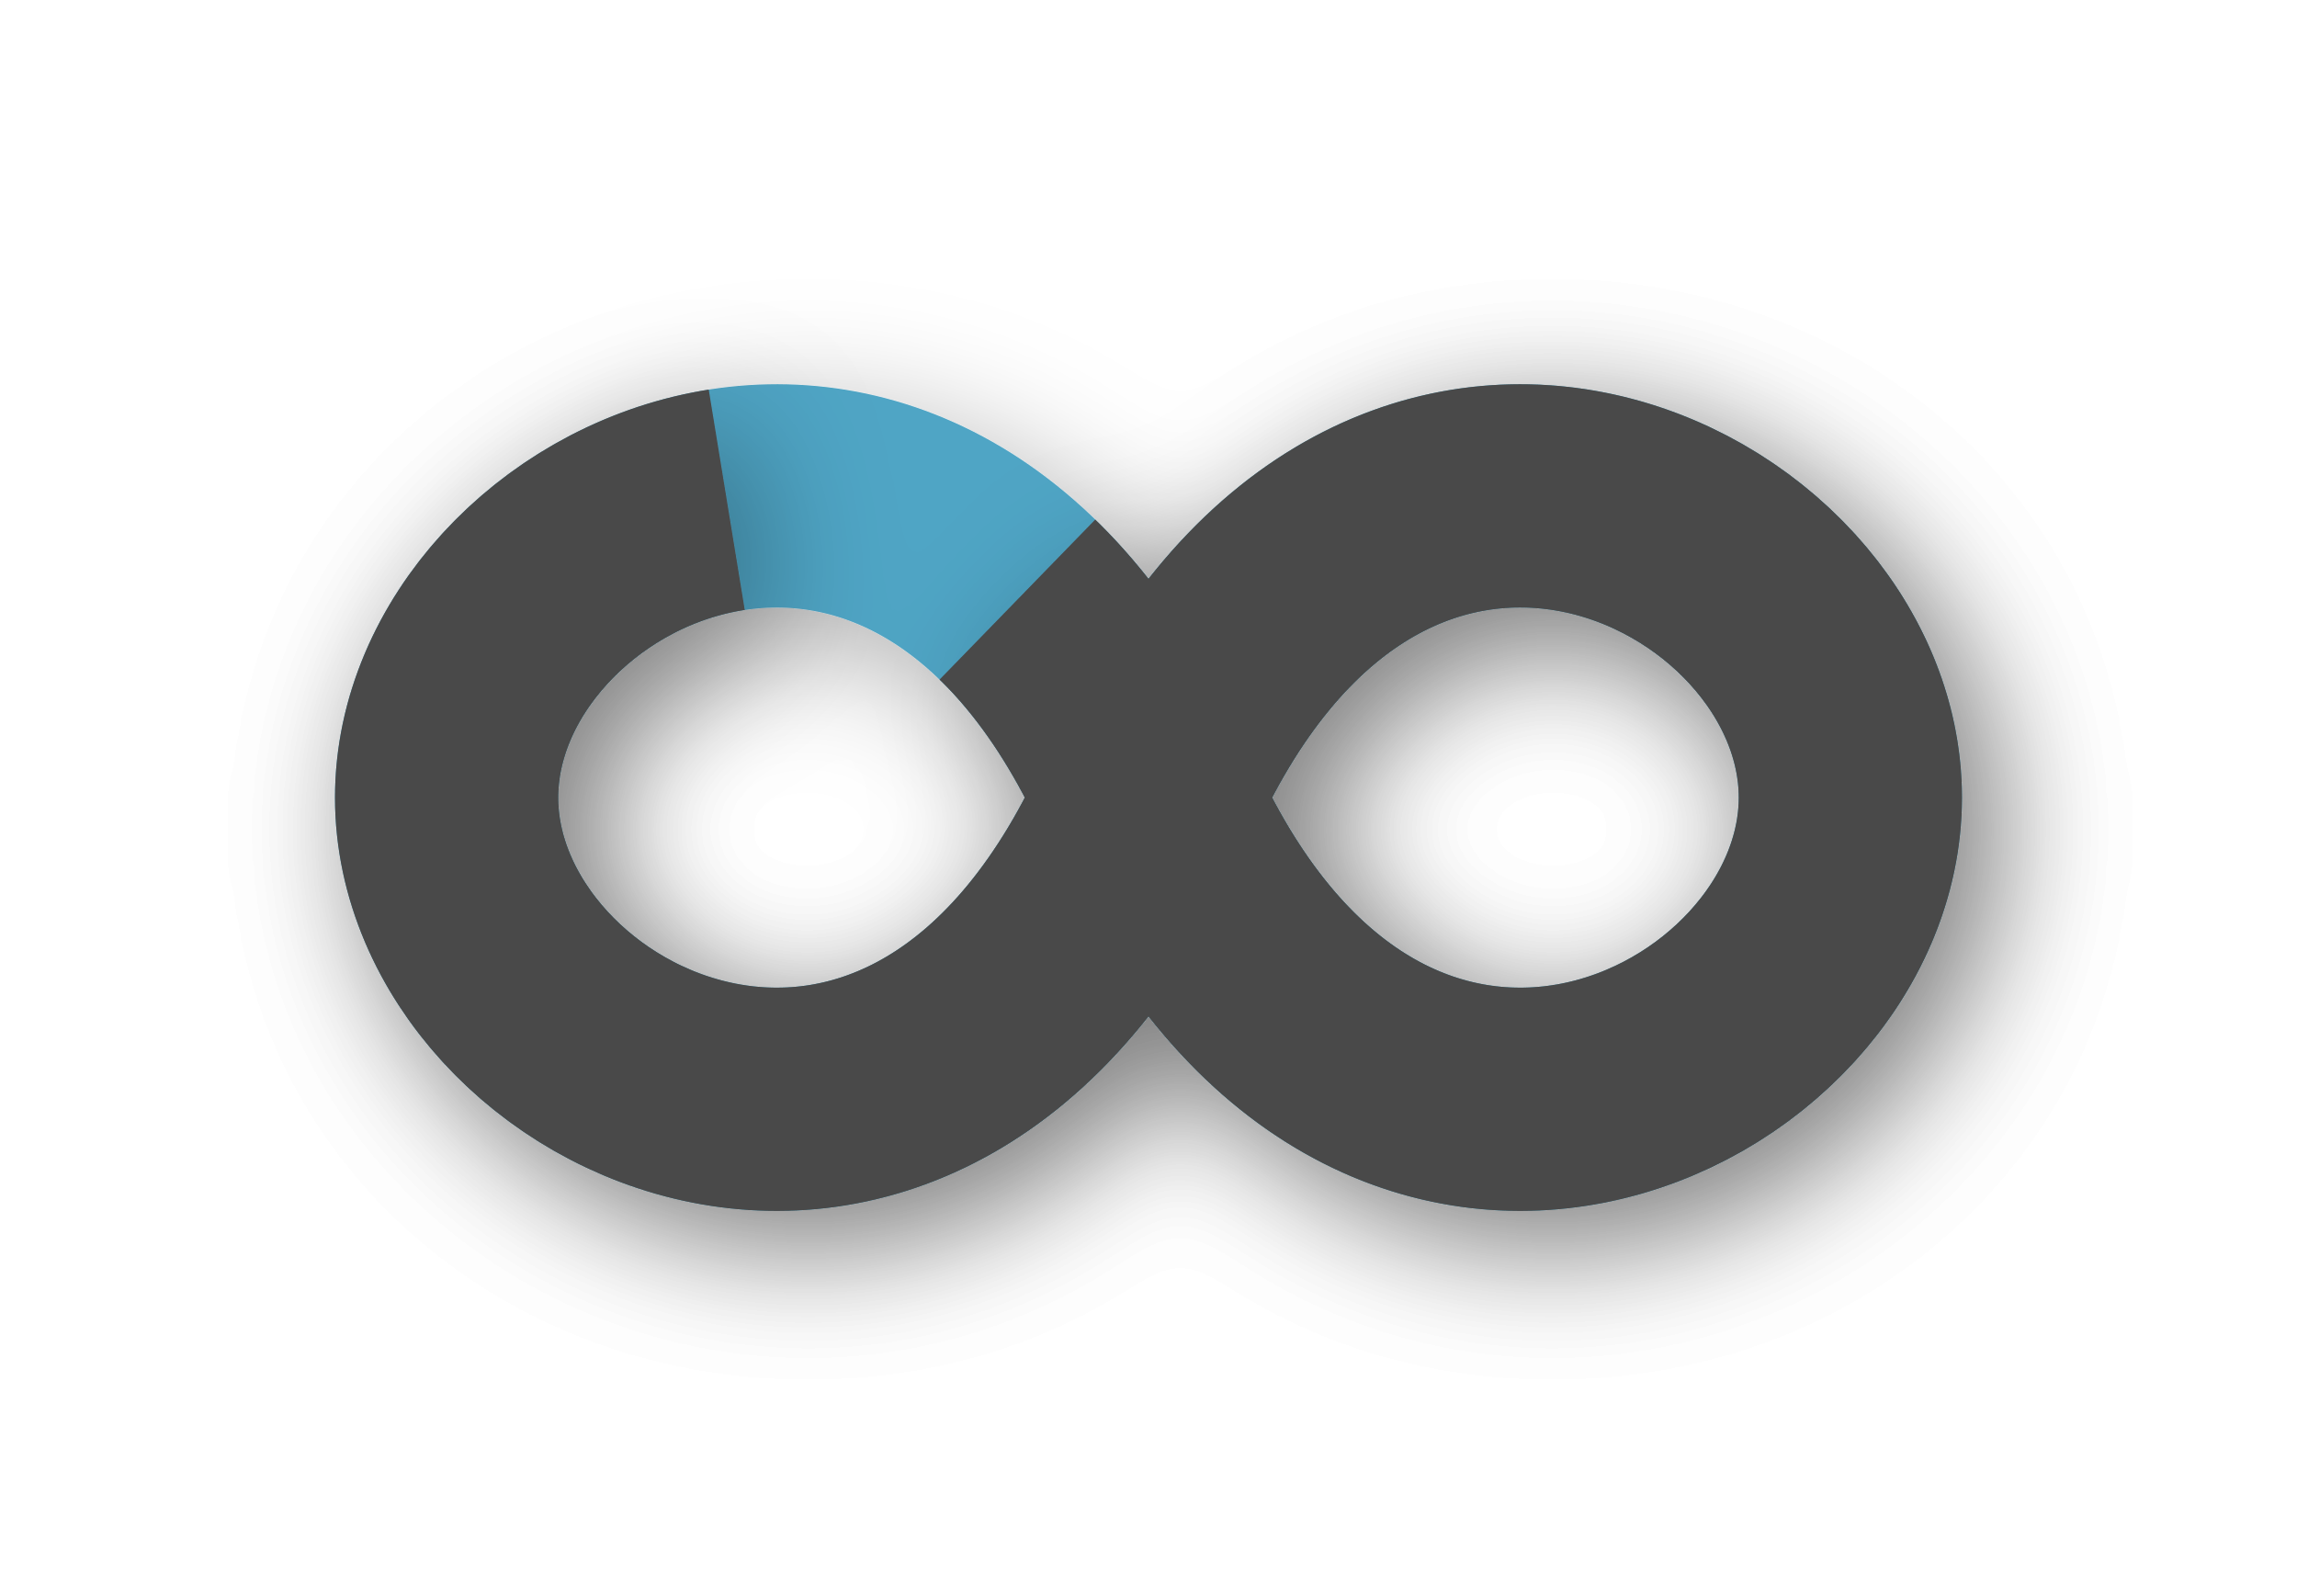
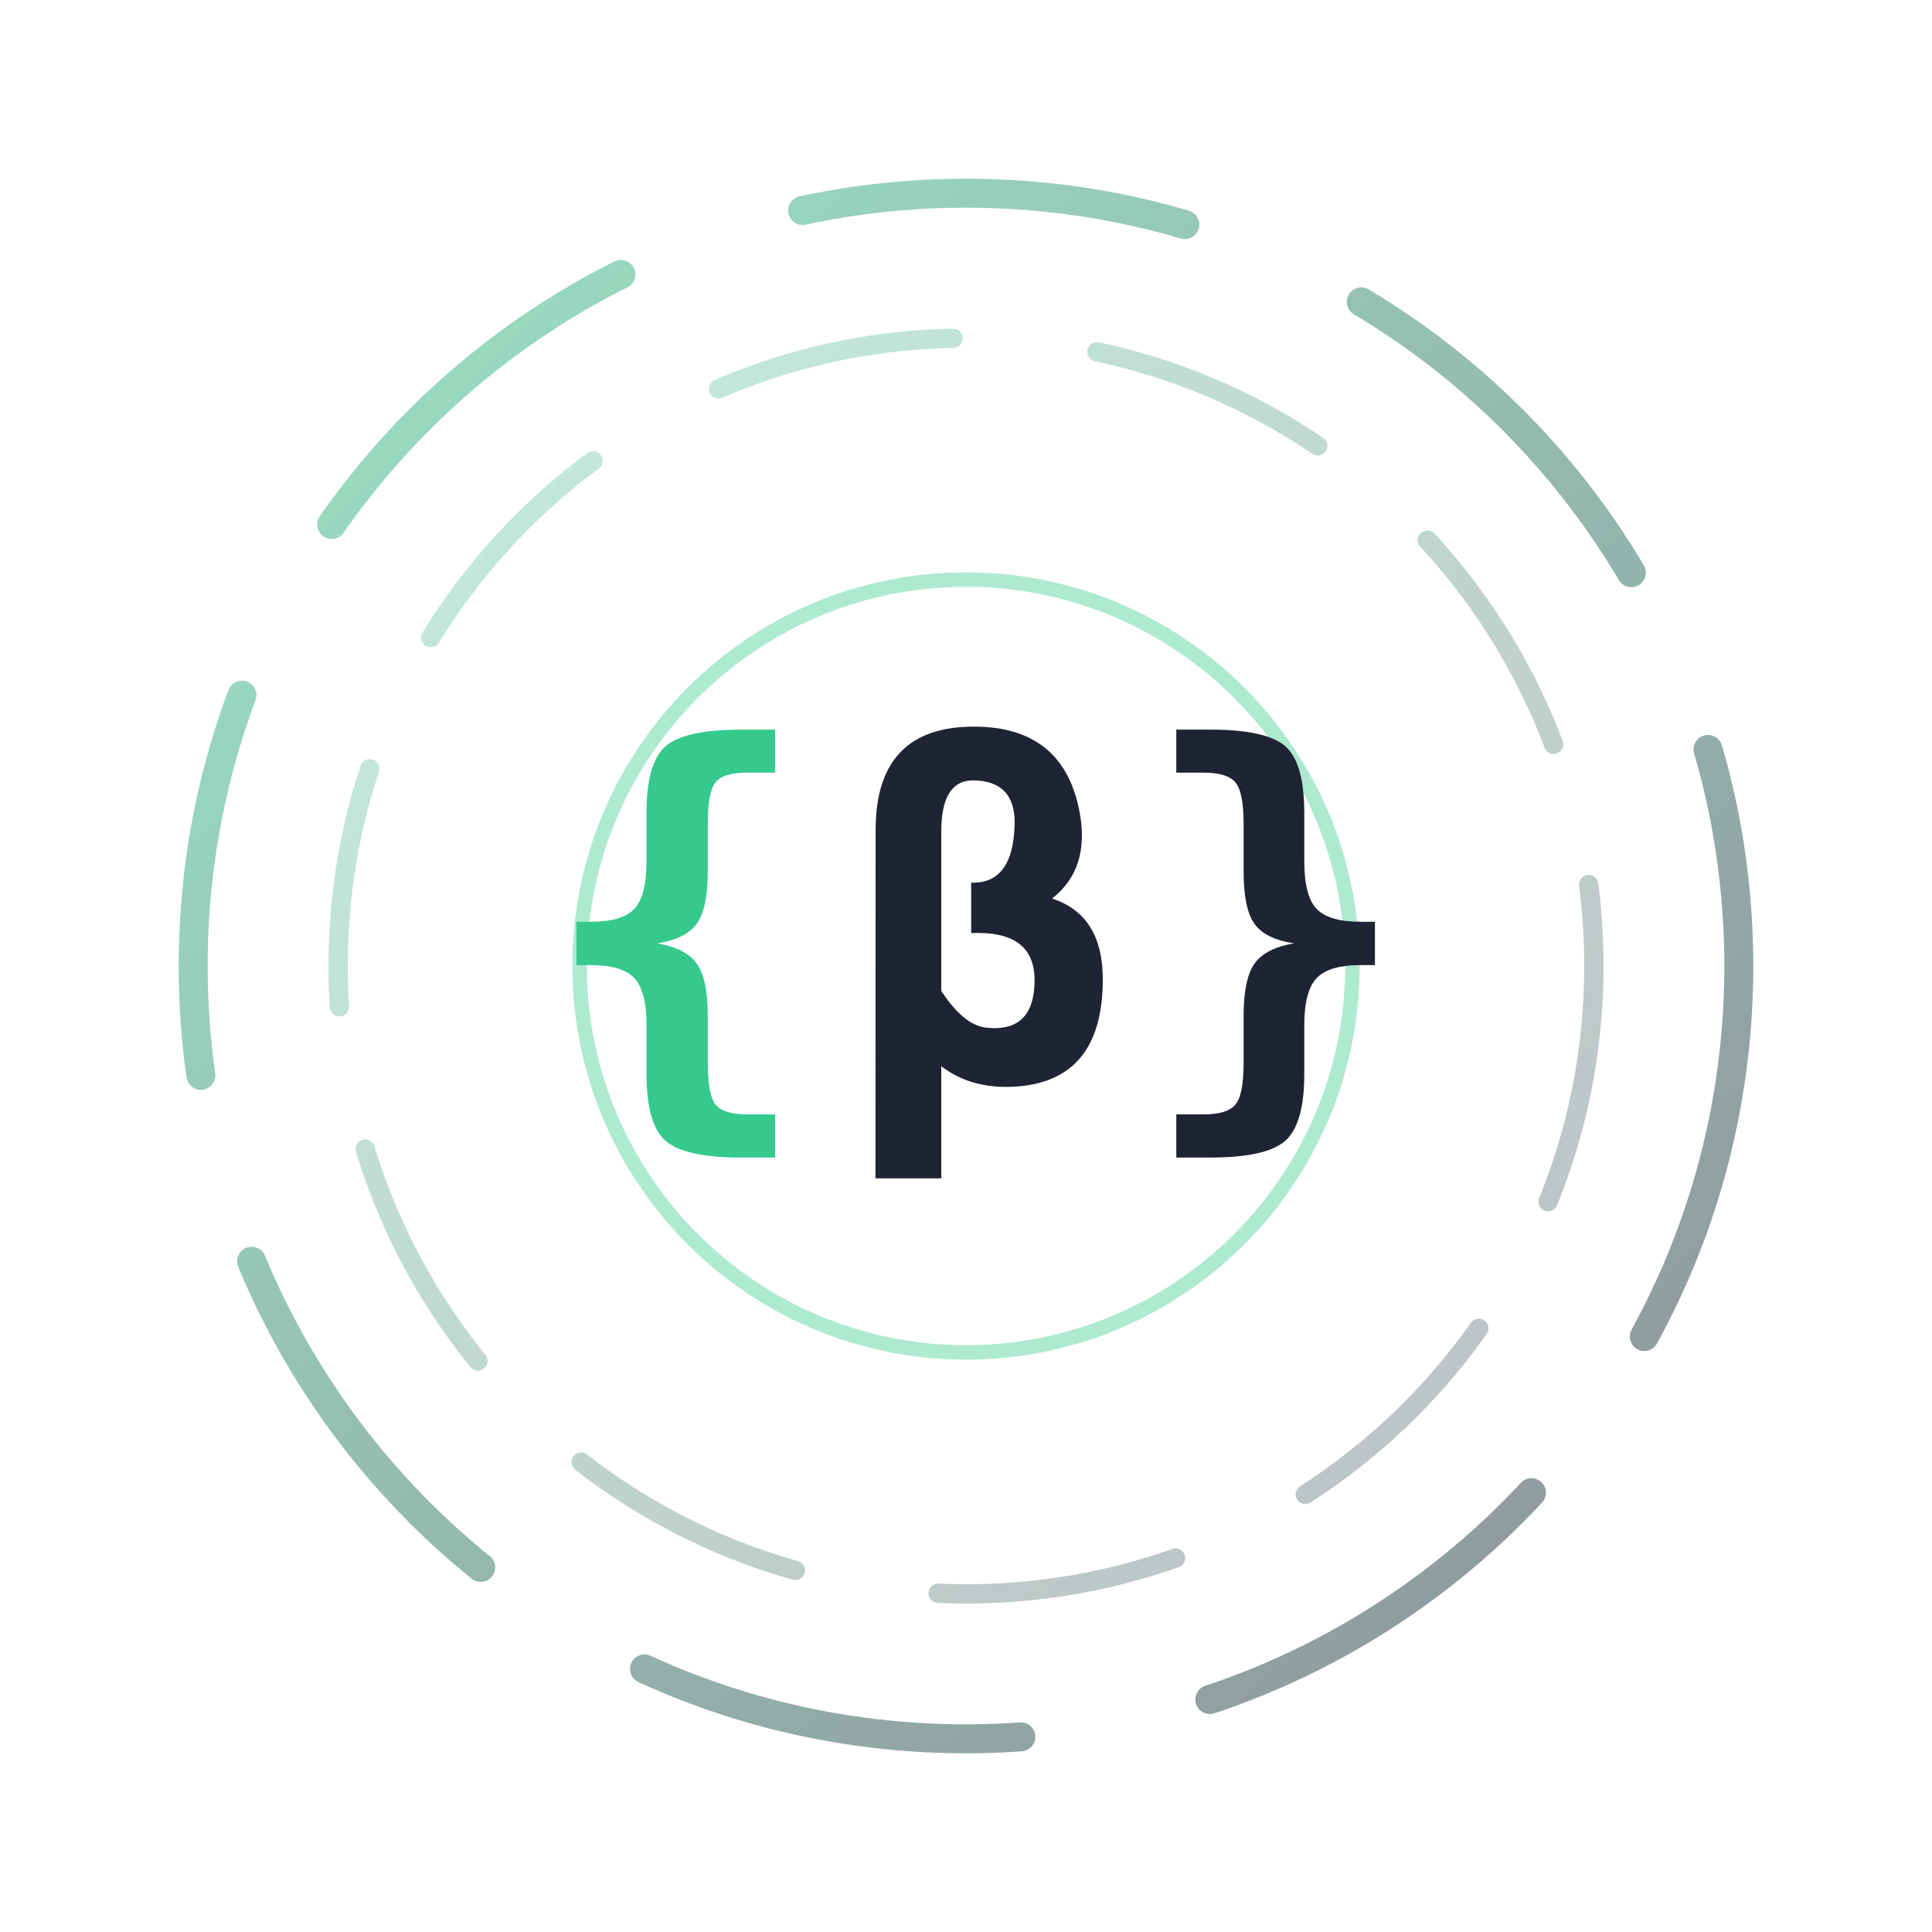
- <svg xmlns="http://www.w3.org/2000/svg" viewBox="-36 -25 72 50" overflow="visible">
+ <svg xmlns="http://www.w3.org/2000/svg" viewBox="0 0 200 200" overflow="visible">
  <defs>
-     <filter id="shadow1" x="-50%" y="-50%" width="200%" height="200%">
-       <feDropShadow dx="1" dy="1" stdDeviation="2" flood-color="rgba(0,0,0,0.3)" />
-     </filter>
-     <path id="morphPath" d="M 0,0 C 7,16 22,8.7 22,0 22,-8.7 7,-16 0,0 -7,16 -22,8.7 -22,-0 -22,-8.7 -7,-16 0,0 Z" stroke-width="7" fill="transparent" filter="url(#shadow1)">
-       <animate attributeName="d" dur="8s" repeatCount="indefinite" values="M 0,0 C 7,16 22,8.7 22,0 22,-8.7 7,-16 0,0 -7,16 -22,8.7 -22,-0 -22,-8.7 -7,-16 0,0 Z;M 0,0 C 7,16 22,8.7 22,0 22,-8.7 7,-16 0,0 -7,16 -22,8.7 -22,-0 -22,-8.7 -7,-16 0,0 Z;M 0,-16 C 8.7,-16 16,-8.7 16,0 16,8.7 8.7,16 0,16 -8.7,16 -16,8.7 -16,-0 -16,-8.7 -8.7,-16 0,-16 Z;M 0,-16 C 8.7,-16 16,-8.7 16,0 16,8.7 8.7,16 0,16 -8.7,16 -16,8.7 -16,-0 -16,-8.7 -8.7,-16 0,-16 Z;M 0,0 C 7,-16 22,-8.7 22,0 22,8.7 7,16 0,0 -7,-16 -22,-8.7 -22,0 -22,8.7 -7,16 0,0 Z;M 0,0 C 7,-16 22,-8.7 22,0 22,8.7 7,16 0,0 -7,-16 -22,-8.7 -22,0 -22,8.7 -7,16 0,0 Z;M 0,16 C 8.7,16 16,8.7 16,0 16,-8.7 8.7,-16 0,-16 -8.7,-16 -16,-8.7 -16,0 -16,8.7 -8.7,16 0,16 Z;M 0,16 C 8.7,16 16,8.7 16,0 16,-8.7 8.7,-16 0,-16 -8.7,-16 -16,-8.7 -16,0 -16,8.7 -8.7,16 0,16 Z;M 0,0 C 7,16 22,8.7 22,0 22,-8.7 7,-16 0,0 -7,16 -22,8.7 -22,-0 -22,-8.7 -7,-16 0,0 Z" keyTimes="0;0.1;0.2;0.4;0.5;0.6;0.7;0.9;1" />
-     </path>
+     <linearGradient id="axbi-ring-gradient" x1="0%" y1="0%" x2="100%" y2="100%">
+       <stop offset="0%" stop-color="#35c98d" />
+       <stop offset="100%" stop-color="#1f2434" />
+     </linearGradient>
  </defs>
-   <use href="#morphPath" stroke="rgb(80, 165, 197)" />
-   <use href="#morphPath" stroke="rgb(72, 72, 72)" stroke-dasharray="108 10">
-     <animate attributeName="stroke-dashoffset" from="0" to="130" dur=".8s" repeatCount="indefinite" />
-   </use>
+   <circle cx="100" cy="100" r="80" fill="none" stroke="url(#axbi-ring-gradient)" stroke-width="3" stroke-dasharray="40 20" stroke-linecap="round" opacity="0.5">
+     <animateTransform attributeName="transform" type="rotate" from="0 100 100" to="360 100 100" dur="4s" repeatCount="indefinite" />
+   </circle>
+   <circle cx="100" cy="100" r="65" fill="none" stroke="url(#axbi-ring-gradient)" stroke-width="2" stroke-dasharray="25 15" stroke-linecap="round" opacity="0.3">
+     <animateTransform attributeName="transform" type="rotate" from="360 100 100" to="0 100 100" dur="3s" repeatCount="indefinite" />
+   </circle>
+   <circle cx="100" cy="100" r="40" fill="none" stroke="#35c98d" stroke-width="1.5" opacity="0.4">
+     <animate attributeName="r" values="38;44;38" dur="2s" repeatCount="indefinite" />
+     <animate attributeName="opacity" values="0.4;0.15;0.4" dur="2s" repeatCount="indefinite" />
+   </circle>
+   <g transform="translate(100, 100)">
+     <animateTransform attributeName="transform" type="scale" values="1;1.06;1" dur="2s" repeatCount="indefinite" additive="sum" />
+     <animateTransform attributeName="transform" type="translate" values="100 100;100 100;100 100" dur="2s" repeatCount="indefinite" additive="replace" />
+     <text x="-30" y="12" text-anchor="middle" font-family="'IBM Plex Mono', 'SFMono-Regular', Consolas, monospace" font-weight="700" font-size="48" fill="#35c98d">{</text>
+     <text x="2" y="12" text-anchor="middle" font-family="'IBM Plex Mono', 'SFMono-Regular', Consolas, monospace" font-weight="700" font-size="48" fill="#1f2434">β</text>
+     <text x="32" y="12" text-anchor="middle" font-family="'IBM Plex Mono', 'SFMono-Regular', Consolas, monospace" font-weight="700" font-size="48" fill="#1f2434">}</text>
+   </g>
</svg>
